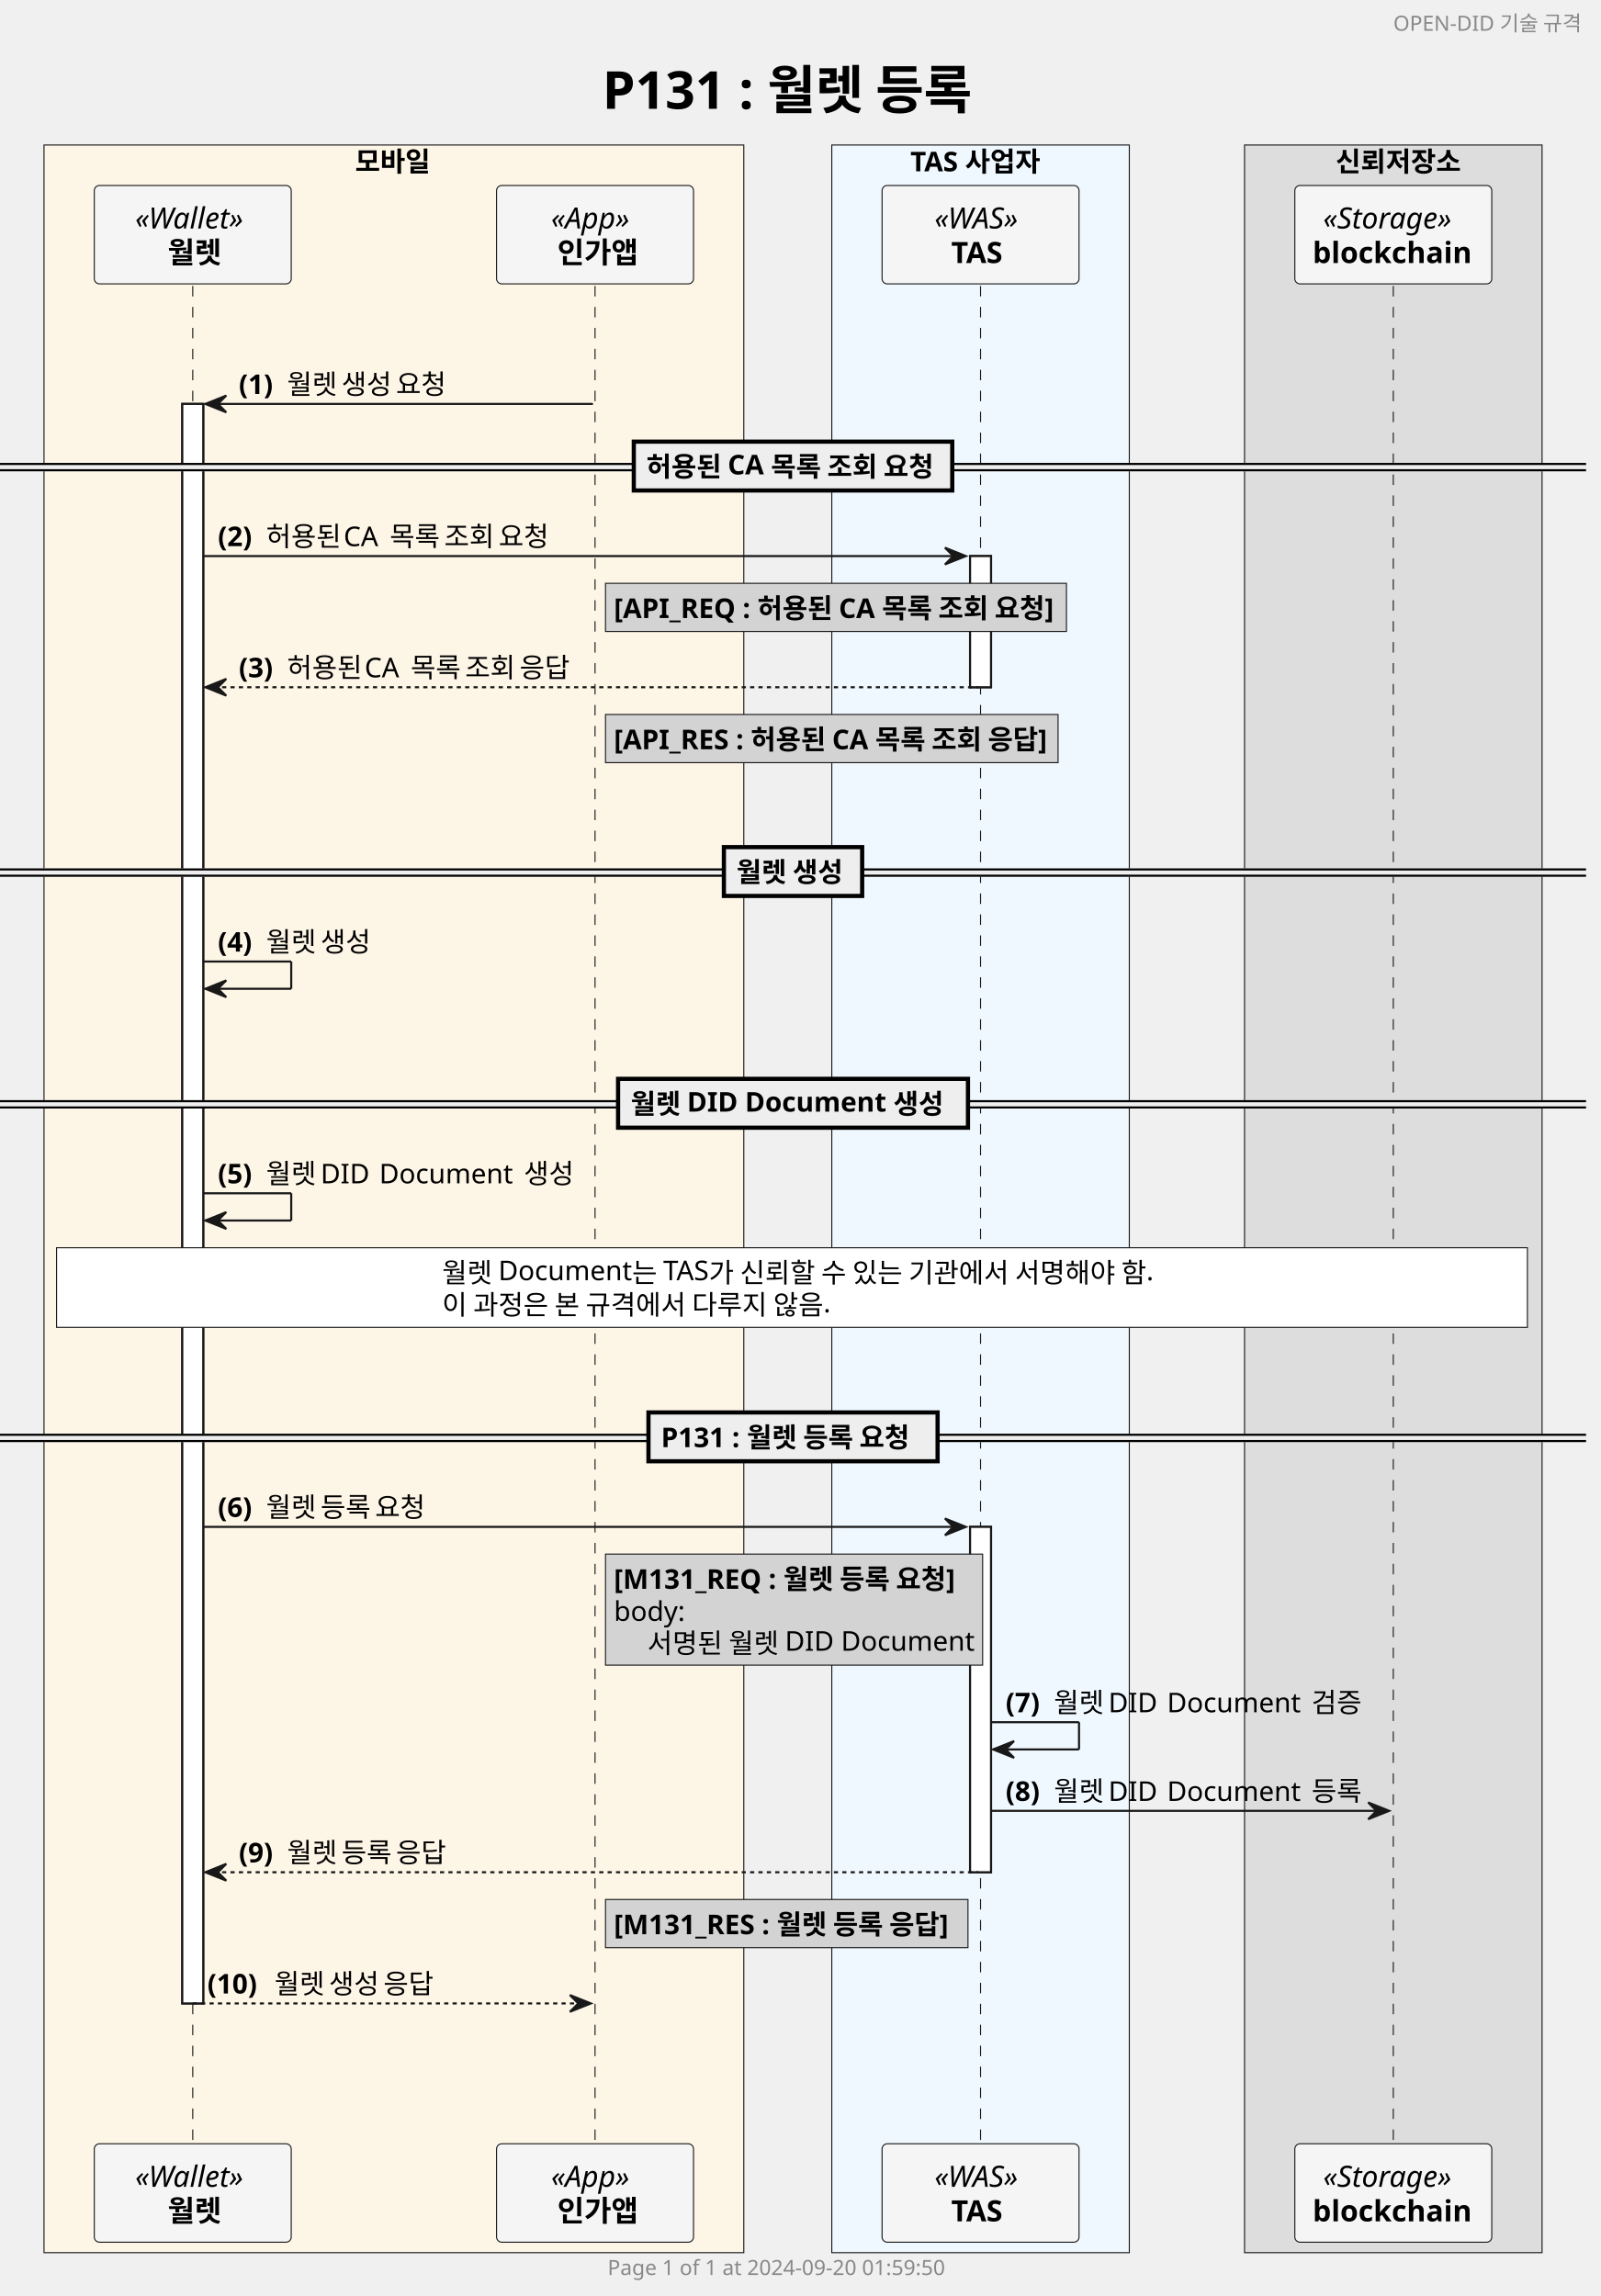
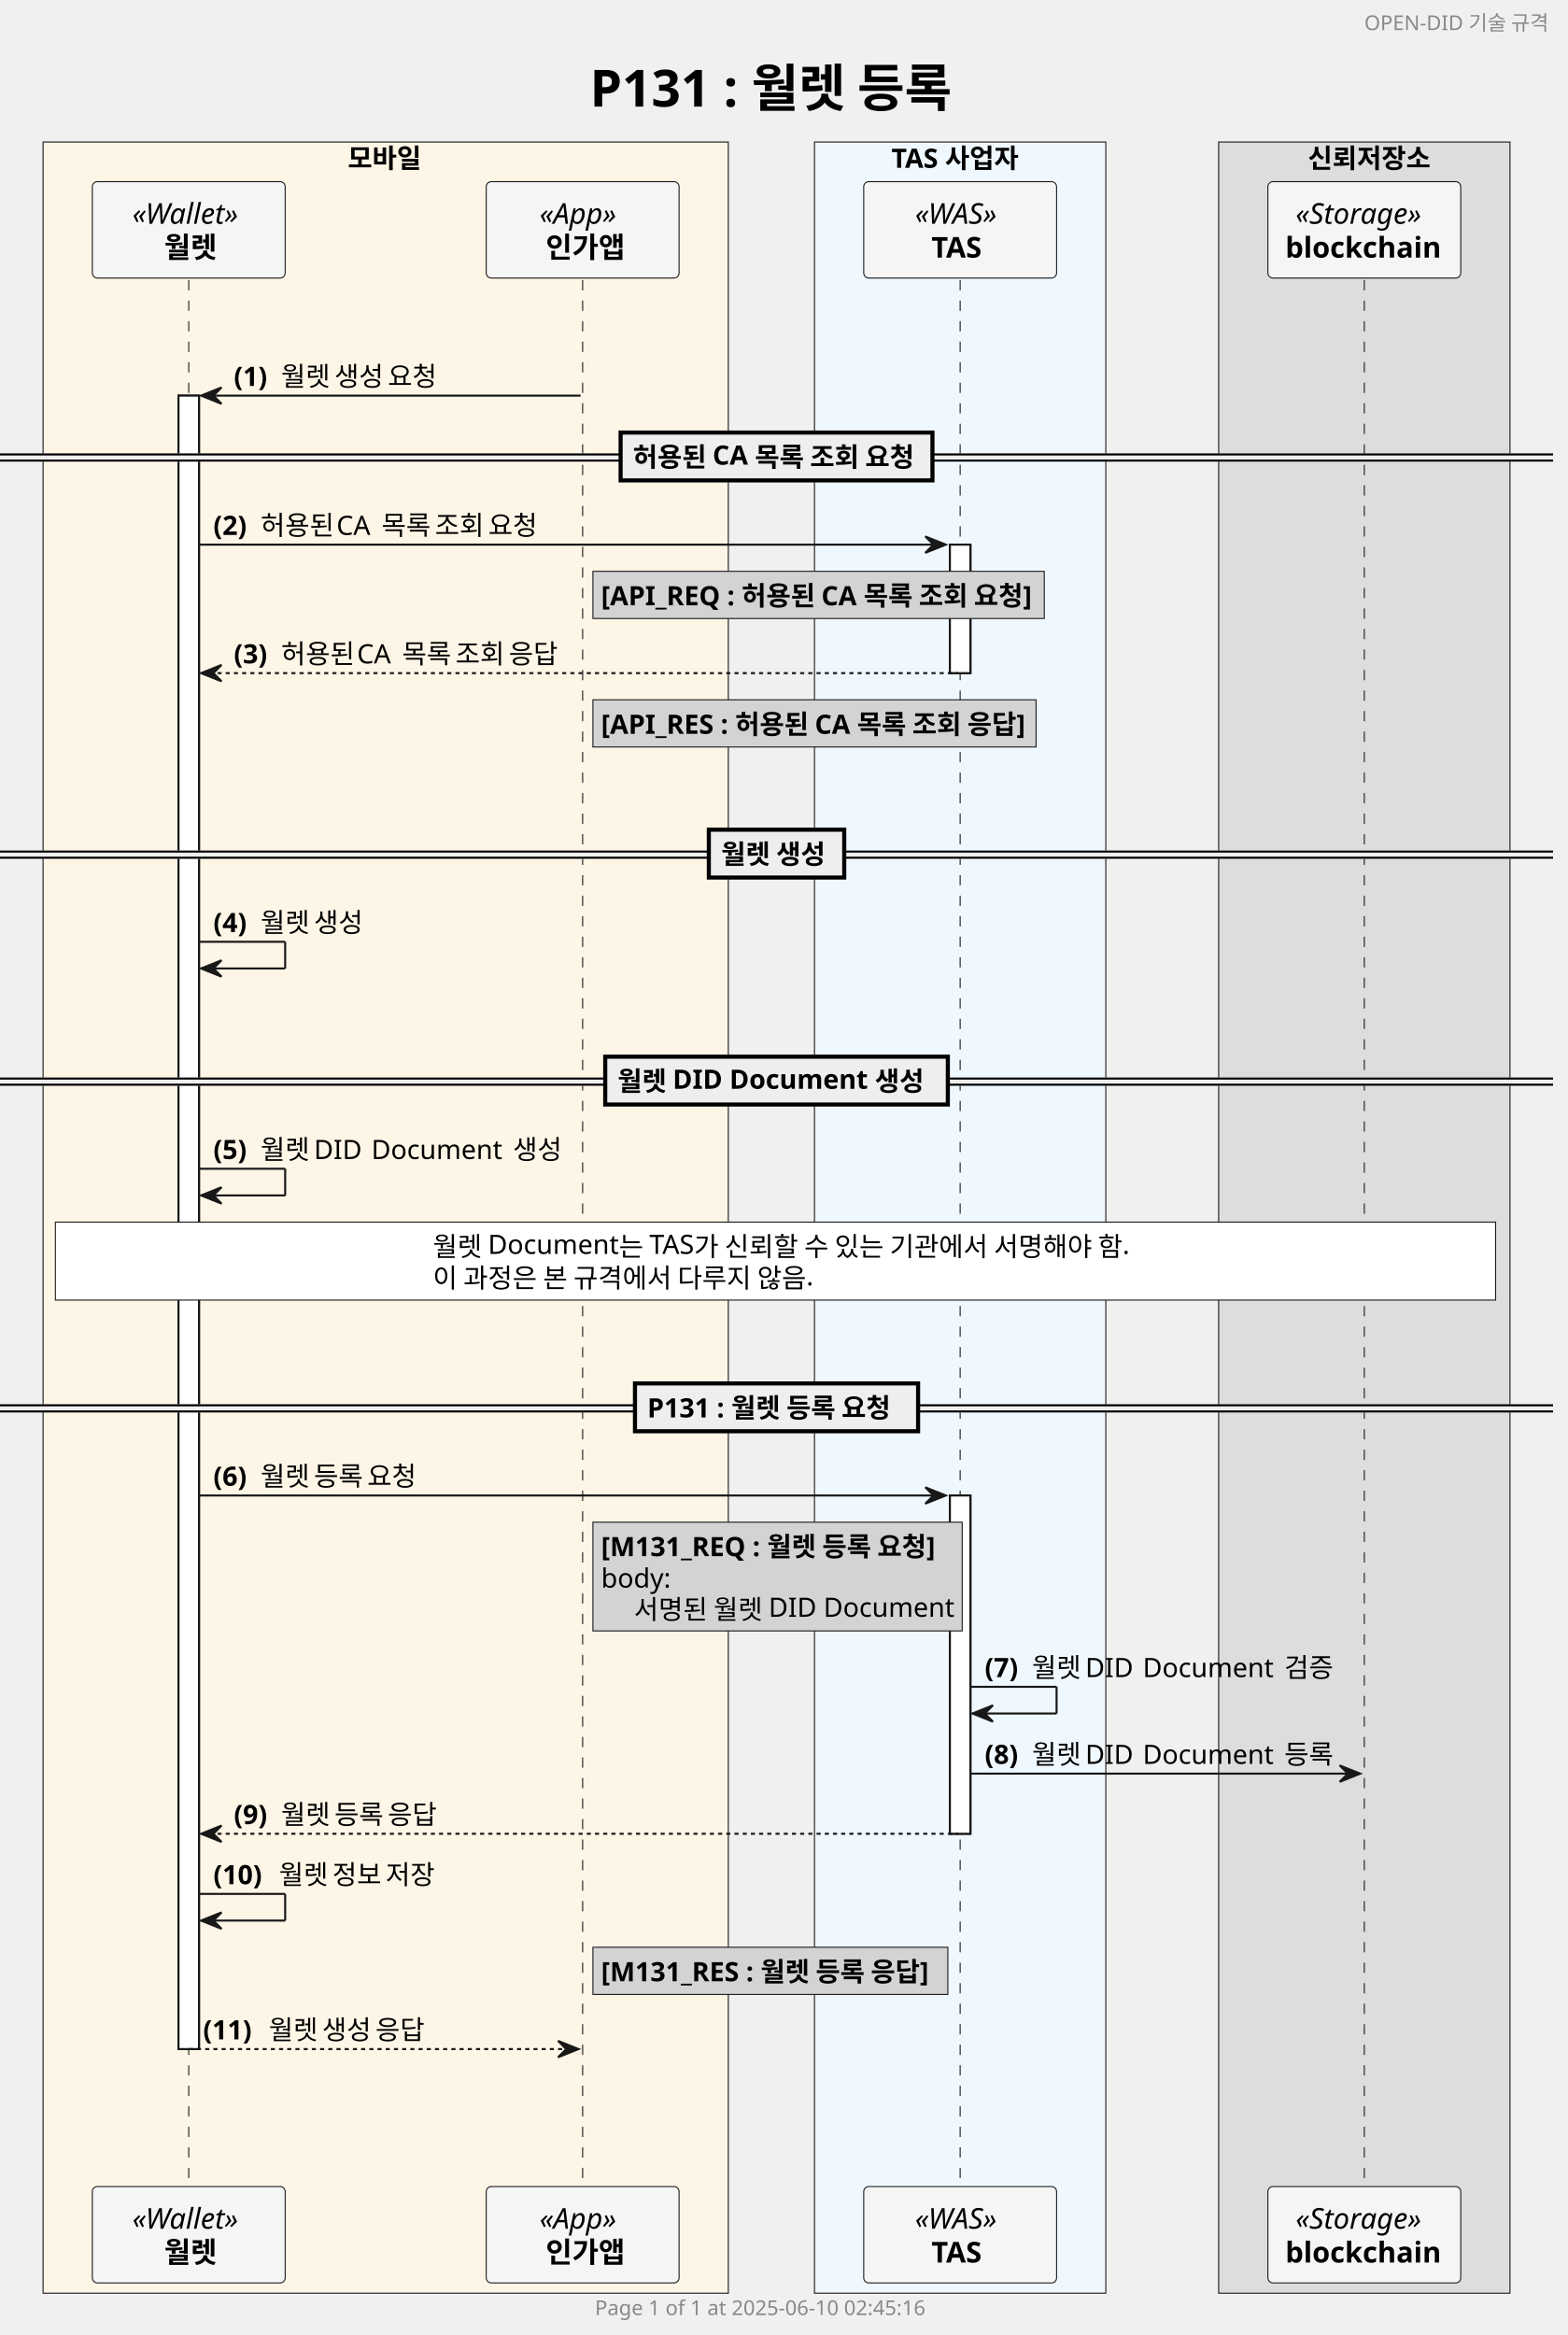
- <svg xmlns="http://www.w3.org/2000/svg" contentStyleType="text/css" height="1096px" preserveAspectRatio="none" style="width:764px;height:1096px;background:#FFFFFF;" version="1.1" viewBox="0 0 764 1096" width="764px" zoomAndPan="magnify">
+ <svg xmlns="http://www.w3.org/2000/svg" contentStyleType="text/css" height="1138px" preserveAspectRatio="none" style="width:764px;height:1138px;background:#FFFFFF;" version="1.1" viewBox="0 0 764 1138" width="764px" zoomAndPan="magnify">
  <defs />
  <g>
    <text fill="#000000" font-family="sans-serif" font-size="25" font-weight="bold" lengthAdjust="spacing" textLength="181" x="287.5" y="51.947">P131 : 월렛 등록</text>
-     <rect fill="#FDF5E6" height="1006.096" style="stroke:#181818;stroke-width:0.5;" width="334" x="21" y="69.221" />
+     <rect fill="#FDF5E6" height="1048.406" style="stroke:#181818;stroke-width:0.5;" width="334" x="21" y="69.221" />
    <text fill="#000000" font-family="sans-serif" font-size="13" font-weight="bold" lengthAdjust="spacing" textLength="33" x="169.5" y="81.789">모바일</text>
-     <rect fill="#F0F8FF" height="1006.096" style="stroke:#181818;stroke-width:0.5;" width="142" x="397" y="69.221" />
+     <rect fill="#F0F8FF" height="1048.406" style="stroke:#181818;stroke-width:0.5;" width="142" x="397" y="69.221" />
    <text fill="#000000" font-family="sans-serif" font-size="13" font-weight="bold" lengthAdjust="spacing" textLength="63" x="434.5" y="81.789">TAS 사업자</text>
-     <rect fill="#DDDDDD" height="1006.096" style="stroke:#181818;stroke-width:0.5;" width="142" x="594" y="69.221" />
+     <rect fill="#DDDDDD" height="1048.406" style="stroke:#181818;stroke-width:0.5;" width="142" x="594" y="69.221" />
    <text fill="#000000" font-family="sans-serif" font-size="13" font-weight="bold" lengthAdjust="spacing" textLength="55" x="637.5" y="81.789">신뢰저장소</text>
-     <rect fill="#FFFFFF" height="763.521" style="stroke:#181818;stroke-width:1.0;" width="10" x="87" y="192.818" />
+     <rect fill="#FFFFFF" height="805.832" style="stroke:#181818;stroke-width:1.0;" width="10" x="87" y="192.818" />
    <rect fill="#FFFFFF" height="62.621" style="stroke:#181818;stroke-width:1.0;" width="10" x="463" y="265.44" />
    <rect fill="#FFFFFF" height="164.863" style="stroke:#181818;stroke-width:1.0;" width="10" x="463" y="728.856" />
-     <line style="stroke:#181818;stroke-width:0.5;stroke-dasharray:5.0,5.0;" x1="92" x2="92" y1="136.508" y2="1024.34" />
-     <line style="stroke:#181818;stroke-width:0.5;stroke-dasharray:5.0,5.0;" x1="284" x2="284" y1="136.508" y2="1024.34" />
-     <line style="stroke:#181818;stroke-width:0.5;stroke-dasharray:5.0,5.0;" x1="468" x2="468" y1="136.508" y2="1024.34" />
-     <line style="stroke:#181818;stroke-width:0.5;stroke-dasharray:5.0,5.0;" x1="665" x2="665" y1="136.508" y2="1024.34" />
+     <line style="stroke:#181818;stroke-width:0.5;stroke-dasharray:5.0,5.0;" x1="92" x2="92" y1="136.508" y2="1066.65" />
+     <line style="stroke:#181818;stroke-width:0.5;stroke-dasharray:5.0,5.0;" x1="284" x2="284" y1="136.508" y2="1066.65" />
+     <line style="stroke:#181818;stroke-width:0.5;stroke-dasharray:5.0,5.0;" x1="468" x2="468" y1="136.508" y2="1066.65" />
+     <line style="stroke:#181818;stroke-width:0.5;stroke-dasharray:5.0,5.0;" x1="665" x2="665" y1="136.508" y2="1066.65" />
    <rect fill="#F5F5F5" height="46.977" rx="2.5" ry="2.5" style="stroke:#181818;stroke-width:0.5;" width="94" x="45" y="88.531" />
    <text fill="#000000" font-family="sans-serif" font-size="14" font-style="italic" lengthAdjust="spacing" textLength="55" x="64.5" y="109.066">«Wallet»</text>
    <text fill="#000000" font-family="sans-serif" font-size="14" font-weight="bold" lengthAdjust="spacing" textLength="24" x="80" y="125.555">월렛</text>
-     <rect fill="#F5F5F5" height="46.977" rx="2.5" ry="2.5" style="stroke:#181818;stroke-width:0.5;" width="94" x="45" y="1023.34" />
-     <text fill="#000000" font-family="sans-serif" font-size="14" font-style="italic" lengthAdjust="spacing" textLength="55" x="64.5" y="1043.875">«Wallet»</text>
-     <text fill="#000000" font-family="sans-serif" font-size="14" font-weight="bold" lengthAdjust="spacing" textLength="24" x="80" y="1060.363">월렛</text>
+     <rect fill="#F5F5F5" height="46.977" rx="2.5" ry="2.5" style="stroke:#181818;stroke-width:0.5;" width="94" x="45" y="1065.65" />
+     <text fill="#000000" font-family="sans-serif" font-size="14" font-style="italic" lengthAdjust="spacing" textLength="55" x="64.5" y="1086.186">«Wallet»</text>
+     <text fill="#000000" font-family="sans-serif" font-size="14" font-weight="bold" lengthAdjust="spacing" textLength="24" x="80" y="1102.674">월렛</text>
    <rect fill="#F5F5F5" height="46.977" rx="2.5" ry="2.5" style="stroke:#181818;stroke-width:0.5;" width="94" x="237" y="88.531" />
    <text fill="#000000" font-family="sans-serif" font-size="14" font-style="italic" lengthAdjust="spacing" textLength="42" x="263" y="109.066">«App»</text>
    <text fill="#000000" font-family="sans-serif" font-size="14" font-weight="bold" lengthAdjust="spacing" textLength="36" x="266" y="125.555">인가앱</text>
-     <rect fill="#F5F5F5" height="46.977" rx="2.5" ry="2.5" style="stroke:#181818;stroke-width:0.5;" width="94" x="237" y="1023.34" />
-     <text fill="#000000" font-family="sans-serif" font-size="14" font-style="italic" lengthAdjust="spacing" textLength="42" x="263" y="1043.875">«App»</text>
-     <text fill="#000000" font-family="sans-serif" font-size="14" font-weight="bold" lengthAdjust="spacing" textLength="36" x="266" y="1060.363">인가앱</text>
+     <rect fill="#F5F5F5" height="46.977" rx="2.5" ry="2.5" style="stroke:#181818;stroke-width:0.5;" width="94" x="237" y="1065.65" />
+     <text fill="#000000" font-family="sans-serif" font-size="14" font-style="italic" lengthAdjust="spacing" textLength="42" x="263" y="1086.186">«App»</text>
+     <text fill="#000000" font-family="sans-serif" font-size="14" font-weight="bold" lengthAdjust="spacing" textLength="36" x="266" y="1102.674">인가앱</text>
    <rect fill="#F5F5F5" height="46.977" rx="2.5" ry="2.5" style="stroke:#181818;stroke-width:0.5;" width="94" x="421" y="88.531" />
    <text fill="#000000" font-family="sans-serif" font-size="14" font-style="italic" lengthAdjust="spacing" textLength="44" x="446" y="109.066">«WAS»</text>
    <text fill="#000000" font-family="sans-serif" font-size="14" font-weight="bold" lengthAdjust="spacing" textLength="28" x="454" y="125.555">TAS</text>
-     <rect fill="#F5F5F5" height="46.977" rx="2.5" ry="2.5" style="stroke:#181818;stroke-width:0.5;" width="94" x="421" y="1023.34" />
-     <text fill="#000000" font-family="sans-serif" font-size="14" font-style="italic" lengthAdjust="spacing" textLength="44" x="446" y="1043.875">«WAS»</text>
-     <text fill="#000000" font-family="sans-serif" font-size="14" font-weight="bold" lengthAdjust="spacing" textLength="28" x="454" y="1060.363">TAS</text>
+     <rect fill="#F5F5F5" height="46.977" rx="2.5" ry="2.5" style="stroke:#181818;stroke-width:0.5;" width="94" x="421" y="1065.65" />
+     <text fill="#000000" font-family="sans-serif" font-size="14" font-style="italic" lengthAdjust="spacing" textLength="44" x="446" y="1086.186">«WAS»</text>
+     <text fill="#000000" font-family="sans-serif" font-size="14" font-weight="bold" lengthAdjust="spacing" textLength="28" x="454" y="1102.674">TAS</text>
    <rect fill="#F5F5F5" height="46.977" rx="2.5" ry="2.5" style="stroke:#181818;stroke-width:0.5;" width="94" x="618" y="88.531" />
    <text fill="#000000" font-family="sans-serif" font-size="14" font-style="italic" lengthAdjust="spacing" textLength="67" x="631.5" y="109.066">«Storage»</text>
    <text fill="#000000" font-family="sans-serif" font-size="14" font-weight="bold" lengthAdjust="spacing" textLength="77" x="626.5" y="125.555">blockchain</text>
-     <rect fill="#F5F5F5" height="46.977" rx="2.5" ry="2.5" style="stroke:#181818;stroke-width:0.5;" width="94" x="618" y="1023.34" />
-     <text fill="#000000" font-family="sans-serif" font-size="14" font-style="italic" lengthAdjust="spacing" textLength="67" x="631.5" y="1043.875">«Storage»</text>
-     <text fill="#000000" font-family="sans-serif" font-size="14" font-weight="bold" lengthAdjust="spacing" textLength="77" x="626.5" y="1060.363">blockchain</text>
-     <rect fill="#FFFFFF" height="763.521" style="stroke:#181818;stroke-width:1.0;" width="10" x="87" y="192.818" />
+     <rect fill="#F5F5F5" height="46.977" rx="2.5" ry="2.5" style="stroke:#181818;stroke-width:0.5;" width="94" x="618" y="1065.65" />
+     <text fill="#000000" font-family="sans-serif" font-size="14" font-style="italic" lengthAdjust="spacing" textLength="67" x="631.5" y="1086.186">«Storage»</text>
+     <text fill="#000000" font-family="sans-serif" font-size="14" font-weight="bold" lengthAdjust="spacing" textLength="77" x="626.5" y="1102.674">blockchain</text>
+     <rect fill="#FFFFFF" height="805.832" style="stroke:#181818;stroke-width:1.0;" width="10" x="87" y="192.818" />
    <rect fill="#FFFFFF" height="62.621" style="stroke:#181818;stroke-width:1.0;" width="10" x="463" y="265.44" />
    <rect fill="#FFFFFF" height="164.863" style="stroke:#181818;stroke-width:1.0;" width="10" x="463" y="728.856" />
    <polygon fill="#181818" points="108,188.818,98,192.818,108,196.818,104,192.818" style="stroke:#181818;stroke-width:1.0;" />
    <line style="stroke:#181818;stroke-width:1.0;" x1="102" x2="283" y1="192.818" y2="192.818" />
    <text fill="#000000" font-family="sans-serif" font-size="13" font-weight="bold" lengthAdjust="spacing" textLength="19" x="114" y="188.076">(1)</text>
    <text fill="#000000" font-family="sans-serif" font-size="13" lengthAdjust="spacing" textLength="22" x="137" y="188.076">월렛</text>
    <text fill="#000000" font-family="sans-serif" font-size="13" lengthAdjust="spacing" textLength="4" x="159" y="188.076"> </text>
    <text fill="#000000" font-family="sans-serif" font-size="13" lengthAdjust="spacing" textLength="22" x="163" y="188.076">생성</text>
    <text fill="#000000" font-family="sans-serif" font-size="13" lengthAdjust="spacing" textLength="4" x="185" y="188.076"> </text>
    <text fill="#000000" font-family="sans-serif" font-size="13" lengthAdjust="spacing" textLength="22" x="189" y="188.076">요청</text>
    <rect fill="#EEEEEE" height="3" style="stroke:#EEEEEE;stroke-width:1.0;" width="757" x="0" y="221.474" />
    <line style="stroke:#000000;stroke-width:1.0;" x1="0" x2="757" y1="221.474" y2="221.474" />
    <line style="stroke:#000000;stroke-width:1.0;" x1="0" x2="757" y1="224.474" y2="224.474" />
    <rect fill="#EEEEEE" height="23.311" style="stroke:#000000;stroke-width:2.0;" width="152" x="302.5" y="210.818" />
    <text fill="#000000" font-family="sans-serif" font-size="13" font-weight="bold" lengthAdjust="spacing" textLength="134" x="308.5" y="227.387">허용된 CA 목록 조회 요청</text>
    <polygon fill="#181818" points="451,261.44,461,265.44,451,269.44,455,265.44" style="stroke:#181818;stroke-width:1.0;" />
    <line style="stroke:#181818;stroke-width:1.0;" x1="97" x2="457" y1="265.44" y2="265.44" />
    <text fill="#000000" font-family="sans-serif" font-size="13" font-weight="bold" lengthAdjust="spacing" textLength="19" x="104" y="260.697">(2)</text>
    <text fill="#000000" font-family="sans-serif" font-size="13" lengthAdjust="spacing" textLength="33" x="127" y="260.697">허용된</text>
    <text fill="#000000" font-family="sans-serif" font-size="13" lengthAdjust="spacing" textLength="4" x="160" y="260.697"> </text>
    <text fill="#000000" font-family="sans-serif" font-size="13" lengthAdjust="spacing" textLength="18" x="164" y="260.697">CA</text>
    <text fill="#000000" font-family="sans-serif" font-size="13" lengthAdjust="spacing" textLength="4" x="182" y="260.697"> </text>
    <text fill="#000000" font-family="sans-serif" font-size="13" lengthAdjust="spacing" textLength="22" x="186" y="260.697">목록</text>
    <text fill="#000000" font-family="sans-serif" font-size="13" lengthAdjust="spacing" textLength="4" x="208" y="260.697"> </text>
    <text fill="#000000" font-family="sans-serif" font-size="13" lengthAdjust="spacing" textLength="22" x="212" y="260.697">조회</text>
    <text fill="#000000" font-family="sans-serif" font-size="13" lengthAdjust="spacing" textLength="4" x="234" y="260.697"> </text>
    <text fill="#000000" font-family="sans-serif" font-size="13" lengthAdjust="spacing" textLength="22" x="238" y="260.697">요청</text>
    <rect fill="#D3D3D3" height="23" style="stroke:#181818;stroke-width:0.5;" width="220" x="289" y="278.44" />
    <text fill="#000000" font-family="sans-serif" font-size="13" font-weight="bold" lengthAdjust="spacing" textLength="212" x="293" y="295.008">[API_REQ : 허용된 CA 목록 조회 요청]</text>
    <polygon fill="#181818" points="108,324.06,98,328.06,108,332.06,104,328.06" style="stroke:#181818;stroke-width:1.0;" />
    <line style="stroke:#181818;stroke-width:1.0;stroke-dasharray:2.0,2.0;" x1="102" x2="467" y1="328.06" y2="328.06" />
    <text fill="#000000" font-family="sans-serif" font-size="13" font-weight="bold" lengthAdjust="spacing" textLength="19" x="114" y="323.318">(3)</text>
    <text fill="#000000" font-family="sans-serif" font-size="13" lengthAdjust="spacing" textLength="33" x="137" y="323.318">허용된</text>
    <text fill="#000000" font-family="sans-serif" font-size="13" lengthAdjust="spacing" textLength="4" x="170" y="323.318"> </text>
    <text fill="#000000" font-family="sans-serif" font-size="13" lengthAdjust="spacing" textLength="18" x="174" y="323.318">CA</text>
    <text fill="#000000" font-family="sans-serif" font-size="13" lengthAdjust="spacing" textLength="4" x="192" y="323.318"> </text>
    <text fill="#000000" font-family="sans-serif" font-size="13" lengthAdjust="spacing" textLength="22" x="196" y="323.318">목록</text>
    <text fill="#000000" font-family="sans-serif" font-size="13" lengthAdjust="spacing" textLength="4" x="218" y="323.318"> </text>
    <text fill="#000000" font-family="sans-serif" font-size="13" lengthAdjust="spacing" textLength="22" x="222" y="323.318">조회</text>
    <text fill="#000000" font-family="sans-serif" font-size="13" lengthAdjust="spacing" textLength="4" x="244" y="323.318"> </text>
    <text fill="#000000" font-family="sans-serif" font-size="13" lengthAdjust="spacing" textLength="22" x="248" y="323.318">응답</text>
    <rect fill="#D3D3D3" height="23" style="stroke:#181818;stroke-width:0.5;" width="216" x="289" y="341.06" />
    <text fill="#000000" font-family="sans-serif" font-size="13" font-weight="bold" lengthAdjust="spacing" textLength="208" x="293" y="357.629">[API_RES : 허용된 CA 목록 조회 응답]</text>
    <rect fill="#EEEEEE" height="3" style="stroke:#EEEEEE;stroke-width:1.0;" width="757" x="0" y="415.026" />
    <line style="stroke:#000000;stroke-width:1.0;" x1="0" x2="757" y1="415.026" y2="415.026" />
    <line style="stroke:#000000;stroke-width:1.0;" x1="0" x2="757" y1="418.026" y2="418.026" />
    <rect fill="#EEEEEE" height="23.311" style="stroke:#000000;stroke-width:2.0;" width="66" x="345.5" y="404.371" />
    <text fill="#000000" font-family="sans-serif" font-size="13" font-weight="bold" lengthAdjust="spacing" textLength="48" x="351.5" y="420.94">월렛 생성</text>
    <line style="stroke:#181818;stroke-width:1.0;" x1="97" x2="139" y1="458.992" y2="458.992" />
    <line style="stroke:#181818;stroke-width:1.0;" x1="139" x2="139" y1="458.992" y2="471.992" />
    <line style="stroke:#181818;stroke-width:1.0;" x1="98" x2="139" y1="471.992" y2="471.992" />
    <polygon fill="#181818" points="108,467.992,98,471.992,108,475.992,104,471.992" style="stroke:#181818;stroke-width:1.0;" />
    <text fill="#000000" font-family="sans-serif" font-size="13" font-weight="bold" lengthAdjust="spacing" textLength="19" x="104" y="454.25">(4)</text>
    <text fill="#000000" font-family="sans-serif" font-size="13" lengthAdjust="spacing" textLength="22" x="127" y="454.25">월렛</text>
    <text fill="#000000" font-family="sans-serif" font-size="13" lengthAdjust="spacing" textLength="4" x="149" y="454.25"> </text>
    <text fill="#000000" font-family="sans-serif" font-size="13" lengthAdjust="spacing" textLength="22" x="153" y="454.25">생성</text>
    <rect fill="#EEEEEE" height="3" style="stroke:#EEEEEE;stroke-width:1.0;" width="757" x="0" y="525.648" />
    <line style="stroke:#000000;stroke-width:1.0;" x1="0" x2="757" y1="525.648" y2="525.648" />
    <line style="stroke:#000000;stroke-width:1.0;" x1="0" x2="757" y1="528.648" y2="528.648" />
    <rect fill="#EEEEEE" height="23.311" style="stroke:#000000;stroke-width:2.0;" width="167" x="295" y="514.992" />
    <text fill="#000000" font-family="sans-serif" font-size="13" font-weight="bold" lengthAdjust="spacing" textLength="149" x="301" y="531.561">월렛 DID Document 생성</text>
    <line style="stroke:#181818;stroke-width:1.0;" x1="97" x2="139" y1="569.613" y2="569.613" />
    <line style="stroke:#181818;stroke-width:1.0;" x1="139" x2="139" y1="569.613" y2="582.613" />
    <line style="stroke:#181818;stroke-width:1.0;" x1="98" x2="139" y1="582.613" y2="582.613" />
    <polygon fill="#181818" points="108,578.613,98,582.613,108,586.613,104,582.613" style="stroke:#181818;stroke-width:1.0;" />
    <text fill="#000000" font-family="sans-serif" font-size="13" font-weight="bold" lengthAdjust="spacing" textLength="19" x="104" y="564.871">(5)</text>
    <text fill="#000000" font-family="sans-serif" font-size="13" lengthAdjust="spacing" textLength="22" x="127" y="564.871">월렛</text>
    <text fill="#000000" font-family="sans-serif" font-size="13" lengthAdjust="spacing" textLength="4" x="149" y="564.871"> </text>
    <text fill="#000000" font-family="sans-serif" font-size="13" lengthAdjust="spacing" textLength="24" x="153" y="564.871">DID</text>
    <text fill="#000000" font-family="sans-serif" font-size="13" lengthAdjust="spacing" textLength="4" x="177" y="564.871"> </text>
    <text fill="#000000" font-family="sans-serif" font-size="13" lengthAdjust="spacing" textLength="65" x="181" y="564.871">Document</text>
    <text fill="#000000" font-family="sans-serif" font-size="13" lengthAdjust="spacing" textLength="4" x="246" y="564.871"> </text>
    <text fill="#000000" font-family="sans-serif" font-size="13" lengthAdjust="spacing" textLength="22" x="250" y="564.871">생성</text>
    <rect fill="#FFFFFF" height="38" style="stroke:#181818;stroke-width:0.5;" width="702" x="27" y="595.613" />
    <text fill="#000000" font-family="sans-serif" font-size="13" lengthAdjust="spacing" textLength="334" x="211" y="612.182">월렛 Document는 TAS가 신뢰할 수 있는 기관에서 서명해야 함.</text>
    <text fill="#000000" font-family="sans-serif" font-size="13" lengthAdjust="spacing" textLength="178" x="211" y="627.492">이 과정은 본 규격에서 다루지 않음.</text>
    <rect fill="#EEEEEE" height="3" style="stroke:#EEEEEE;stroke-width:1.0;" width="757" x="0" y="684.89" />
    <line style="stroke:#000000;stroke-width:1.0;" x1="0" x2="757" y1="684.89" y2="684.89" />
    <line style="stroke:#000000;stroke-width:1.0;" x1="0" x2="757" y1="687.89" y2="687.89" />
    <rect fill="#EEEEEE" height="23.311" style="stroke:#000000;stroke-width:2.0;" width="138" x="309.5" y="674.234" />
    <text fill="#000000" font-family="sans-serif" font-size="13" font-weight="bold" lengthAdjust="spacing" textLength="120" x="315.5" y="690.803">P131 : 월렛 등록 요청</text>
    <polygon fill="#181818" points="451,724.856,461,728.856,451,732.856,455,728.856" style="stroke:#181818;stroke-width:1.0;" />
    <line style="stroke:#181818;stroke-width:1.0;" x1="97" x2="457" y1="728.856" y2="728.856" />
    <text fill="#000000" font-family="sans-serif" font-size="13" font-weight="bold" lengthAdjust="spacing" textLength="19" x="104" y="724.113">(6)</text>
    <text fill="#000000" font-family="sans-serif" font-size="13" lengthAdjust="spacing" textLength="22" x="127" y="724.113">월렛</text>
    <text fill="#000000" font-family="sans-serif" font-size="13" lengthAdjust="spacing" textLength="4" x="149" y="724.113"> </text>
    <text fill="#000000" font-family="sans-serif" font-size="13" lengthAdjust="spacing" textLength="22" x="153" y="724.113">등록</text>
    <text fill="#000000" font-family="sans-serif" font-size="13" lengthAdjust="spacing" textLength="4" x="175" y="724.113"> </text>
    <text fill="#000000" font-family="sans-serif" font-size="13" lengthAdjust="spacing" textLength="22" x="179" y="724.113">요청</text>
    <rect fill="#D3D3D3" height="53" style="stroke:#181818;stroke-width:0.5;" width="180" x="289" y="741.856" />
    <text fill="#000000" font-family="sans-serif" font-size="13" font-weight="bold" lengthAdjust="spacing" textLength="169" x="293" y="758.424">[M131_REQ : 월렛 등록 요청]</text>
    <text fill="#000000" font-family="sans-serif" font-size="13" lengthAdjust="spacing" textLength="35" x="293" y="773.734">body:</text>
    <text fill="#000000" font-family="sans-serif" font-size="13" lengthAdjust="spacing" textLength="156" x="309" y="789.045">서명된 월렛 DID Document</text>
    <line style="stroke:#181818;stroke-width:1.0;" x1="473" x2="515" y1="822.098" y2="822.098" />
    <line style="stroke:#181818;stroke-width:1.0;" x1="515" x2="515" y1="822.098" y2="835.098" />
    <line style="stroke:#181818;stroke-width:1.0;" x1="474" x2="515" y1="835.098" y2="835.098" />
    <polygon fill="#181818" points="484,831.098,474,835.098,484,839.098,480,835.098" style="stroke:#181818;stroke-width:1.0;" />
    <text fill="#000000" font-family="sans-serif" font-size="13" font-weight="bold" lengthAdjust="spacing" textLength="19" x="480" y="817.356">(7)</text>
    <text fill="#000000" font-family="sans-serif" font-size="13" lengthAdjust="spacing" textLength="22" x="503" y="817.356">월렛</text>
    <text fill="#000000" font-family="sans-serif" font-size="13" lengthAdjust="spacing" textLength="4" x="525" y="817.356"> </text>
    <text fill="#000000" font-family="sans-serif" font-size="13" lengthAdjust="spacing" textLength="24" x="529" y="817.356">DID</text>
    <text fill="#000000" font-family="sans-serif" font-size="13" lengthAdjust="spacing" textLength="4" x="553" y="817.356"> </text>
    <text fill="#000000" font-family="sans-serif" font-size="13" lengthAdjust="spacing" textLength="65" x="557" y="817.356">Document</text>
    <text fill="#000000" font-family="sans-serif" font-size="13" lengthAdjust="spacing" textLength="4" x="622" y="817.356"> </text>
    <text fill="#000000" font-family="sans-serif" font-size="13" lengthAdjust="spacing" textLength="22" x="626" y="817.356">검증</text>
    <polygon fill="#181818" points="653,860.408,663,864.408,653,868.408,657,864.408" style="stroke:#181818;stroke-width:1.0;" />
    <line style="stroke:#181818;stroke-width:1.0;" x1="473" x2="659" y1="864.408" y2="864.408" />
    <text fill="#000000" font-family="sans-serif" font-size="13" font-weight="bold" lengthAdjust="spacing" textLength="19" x="480" y="859.666">(8)</text>
    <text fill="#000000" font-family="sans-serif" font-size="13" lengthAdjust="spacing" textLength="22" x="503" y="859.666">월렛</text>
    <text fill="#000000" font-family="sans-serif" font-size="13" lengthAdjust="spacing" textLength="4" x="525" y="859.666"> </text>
    <text fill="#000000" font-family="sans-serif" font-size="13" lengthAdjust="spacing" textLength="24" x="529" y="859.666">DID</text>
    <text fill="#000000" font-family="sans-serif" font-size="13" lengthAdjust="spacing" textLength="4" x="553" y="859.666"> </text>
    <text fill="#000000" font-family="sans-serif" font-size="13" lengthAdjust="spacing" textLength="65" x="557" y="859.666">Document</text>
    <text fill="#000000" font-family="sans-serif" font-size="13" lengthAdjust="spacing" textLength="4" x="622" y="859.666"> </text>
    <text fill="#000000" font-family="sans-serif" font-size="13" lengthAdjust="spacing" textLength="22" x="626" y="859.666">등록</text>
    <polygon fill="#181818" points="108,889.719,98,893.719,108,897.719,104,893.719" style="stroke:#181818;stroke-width:1.0;" />
    <line style="stroke:#181818;stroke-width:1.0;stroke-dasharray:2.0,2.0;" x1="102" x2="467" y1="893.719" y2="893.719" />
    <text fill="#000000" font-family="sans-serif" font-size="13" font-weight="bold" lengthAdjust="spacing" textLength="19" x="114" y="888.977">(9)</text>
    <text fill="#000000" font-family="sans-serif" font-size="13" lengthAdjust="spacing" textLength="22" x="137" y="888.977">월렛</text>
    <text fill="#000000" font-family="sans-serif" font-size="13" lengthAdjust="spacing" textLength="4" x="159" y="888.977"> </text>
    <text fill="#000000" font-family="sans-serif" font-size="13" lengthAdjust="spacing" textLength="22" x="163" y="888.977">등록</text>
    <text fill="#000000" font-family="sans-serif" font-size="13" lengthAdjust="spacing" textLength="4" x="185" y="888.977"> </text>
    <text fill="#000000" font-family="sans-serif" font-size="13" lengthAdjust="spacing" textLength="22" x="189" y="888.977">응답</text>
-     <rect fill="#D3D3D3" height="23" style="stroke:#181818;stroke-width:0.5;" width="173" x="289" y="906.719" />
-     <text fill="#000000" font-family="sans-serif" font-size="13" font-weight="bold" lengthAdjust="spacing" textLength="165" x="293" y="923.287">[M131_RES : 월렛 등록 응답]</text>
-     <polygon fill="#181818" points="272,952.34,282,956.34,272,960.34,276,956.34" style="stroke:#181818;stroke-width:1.0;" />
-     <line style="stroke:#181818;stroke-width:1.0;stroke-dasharray:2.0,2.0;" x1="92" x2="278" y1="956.34" y2="956.34" />
-     <text fill="#000000" font-family="sans-serif" font-size="13" font-weight="bold" lengthAdjust="spacing" textLength="28" x="99" y="951.598">(10)</text>
-     <text fill="#000000" font-family="sans-serif" font-size="13" lengthAdjust="spacing" textLength="22" x="131" y="951.598">월렛</text>
-     <text fill="#000000" font-family="sans-serif" font-size="13" lengthAdjust="spacing" textLength="4" x="153" y="951.598"> </text>
-     <text fill="#000000" font-family="sans-serif" font-size="13" lengthAdjust="spacing" textLength="22" x="157" y="951.598">생성</text>
-     <text fill="#000000" font-family="sans-serif" font-size="13" lengthAdjust="spacing" textLength="4" x="179" y="951.598"> </text>
-     <text fill="#000000" font-family="sans-serif" font-size="13" lengthAdjust="spacing" textLength="22" x="183" y="951.598">응답</text>
+     <line style="stroke:#181818;stroke-width:1.0;" x1="97" x2="139" y1="923.029" y2="923.029" />
+     <line style="stroke:#181818;stroke-width:1.0;" x1="139" x2="139" y1="923.029" y2="936.029" />
+     <line style="stroke:#181818;stroke-width:1.0;" x1="98" x2="139" y1="936.029" y2="936.029" />
+     <polygon fill="#181818" points="108,932.029,98,936.029,108,940.029,104,936.029" style="stroke:#181818;stroke-width:1.0;" />
+     <text fill="#000000" font-family="sans-serif" font-size="13" font-weight="bold" lengthAdjust="spacing" textLength="28" x="104" y="918.287">(10)</text>
+     <text fill="#000000" font-family="sans-serif" font-size="13" lengthAdjust="spacing" textLength="22" x="136" y="918.287">월렛</text>
+     <text fill="#000000" font-family="sans-serif" font-size="13" lengthAdjust="spacing" textLength="4" x="158" y="918.287"> </text>
+     <text fill="#000000" font-family="sans-serif" font-size="13" lengthAdjust="spacing" textLength="22" x="162" y="918.287">정보</text>
+     <text fill="#000000" font-family="sans-serif" font-size="13" lengthAdjust="spacing" textLength="4" x="184" y="918.287"> </text>
+     <text fill="#000000" font-family="sans-serif" font-size="13" lengthAdjust="spacing" textLength="22" x="188" y="918.287">저장</text>
+     <rect fill="#D3D3D3" height="23" style="stroke:#181818;stroke-width:0.5;" width="173" x="289" y="949.029" />
+     <text fill="#000000" font-family="sans-serif" font-size="13" font-weight="bold" lengthAdjust="spacing" textLength="165" x="293" y="965.598">[M131_RES : 월렛 등록 응답]</text>
+     <polygon fill="#181818" points="272,994.65,282,998.65,272,1002.65,276,998.65" style="stroke:#181818;stroke-width:1.0;" />
+     <line style="stroke:#181818;stroke-width:1.0;stroke-dasharray:2.0,2.0;" x1="92" x2="278" y1="998.65" y2="998.65" />
+     <text fill="#000000" font-family="sans-serif" font-size="13" font-weight="bold" lengthAdjust="spacing" textLength="28" x="99" y="993.908">(11)</text>
+     <text fill="#000000" font-family="sans-serif" font-size="13" lengthAdjust="spacing" textLength="22" x="131" y="993.908">월렛</text>
+     <text fill="#000000" font-family="sans-serif" font-size="13" lengthAdjust="spacing" textLength="4" x="153" y="993.908"> </text>
+     <text fill="#000000" font-family="sans-serif" font-size="13" lengthAdjust="spacing" textLength="22" x="157" y="993.908">생성</text>
+     <text fill="#000000" font-family="sans-serif" font-size="13" lengthAdjust="spacing" textLength="4" x="179" y="993.908"> </text>
+     <text fill="#000000" font-family="sans-serif" font-size="13" lengthAdjust="spacing" textLength="22" x="183" y="993.908">응답</text>
    <text fill="#888888" font-family="sans-serif" font-size="10" lengthAdjust="spacing" textLength="91" x="665" y="14.668">OPEN-DID 기술 규격</text>
-     <text fill="#888888" font-family="sans-serif" font-size="10" lengthAdjust="spacing" textLength="176" x="290" y="1085.984">Page 1 of 1 at 2024-09-20 01:59:50</text>
+     <text fill="#888888" font-family="sans-serif" font-size="10" lengthAdjust="spacing" textLength="176" x="290" y="1128.295">Page 1 of 1 at 2025-06-10 02:45:16</text>
  </g>
</svg>
